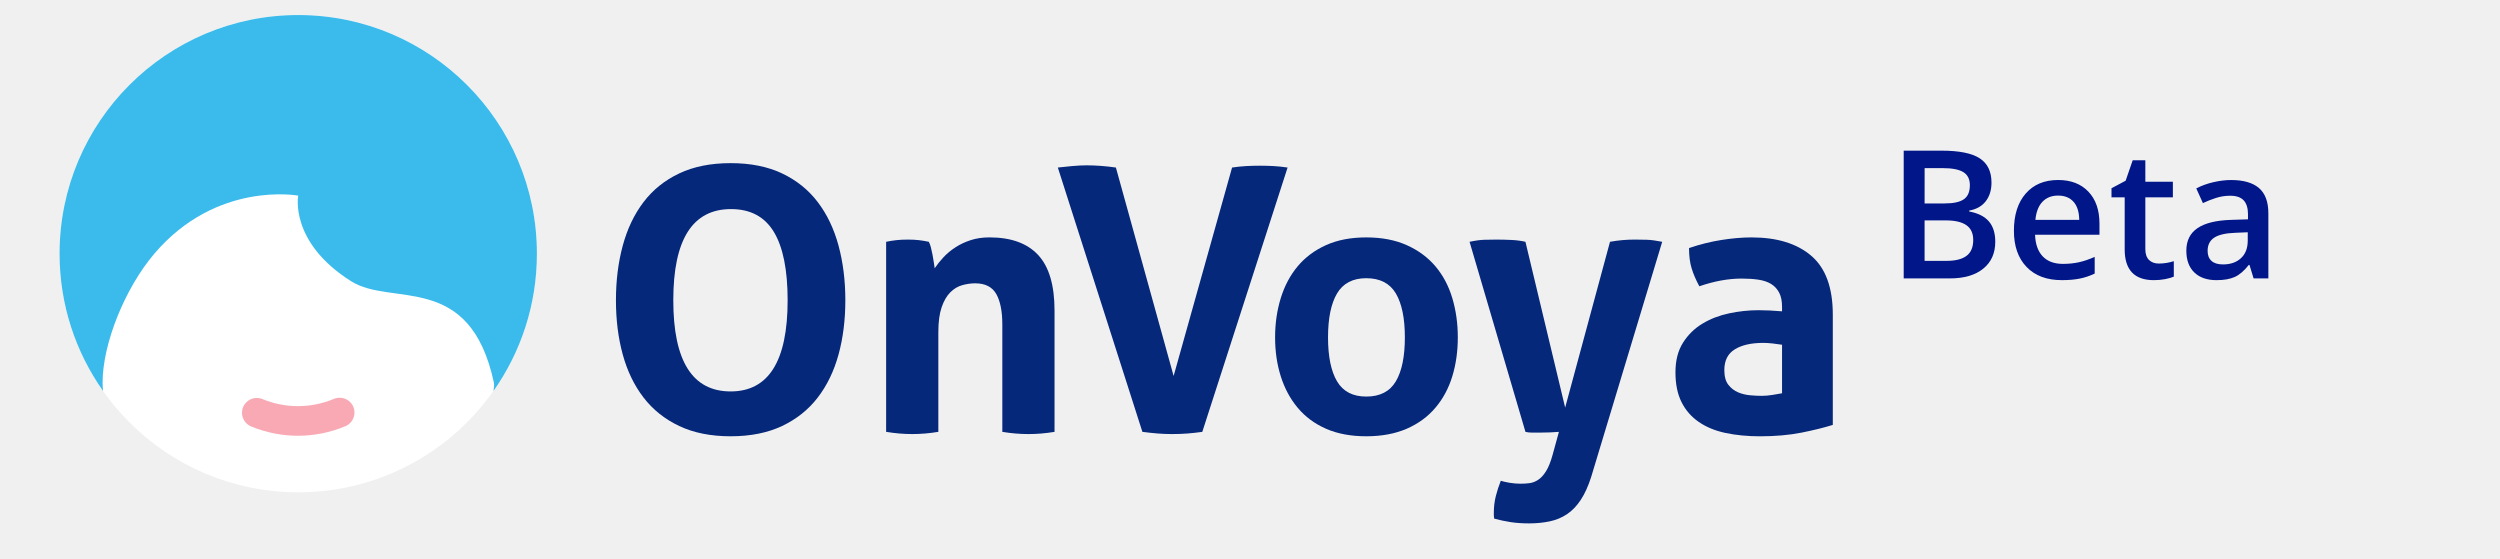
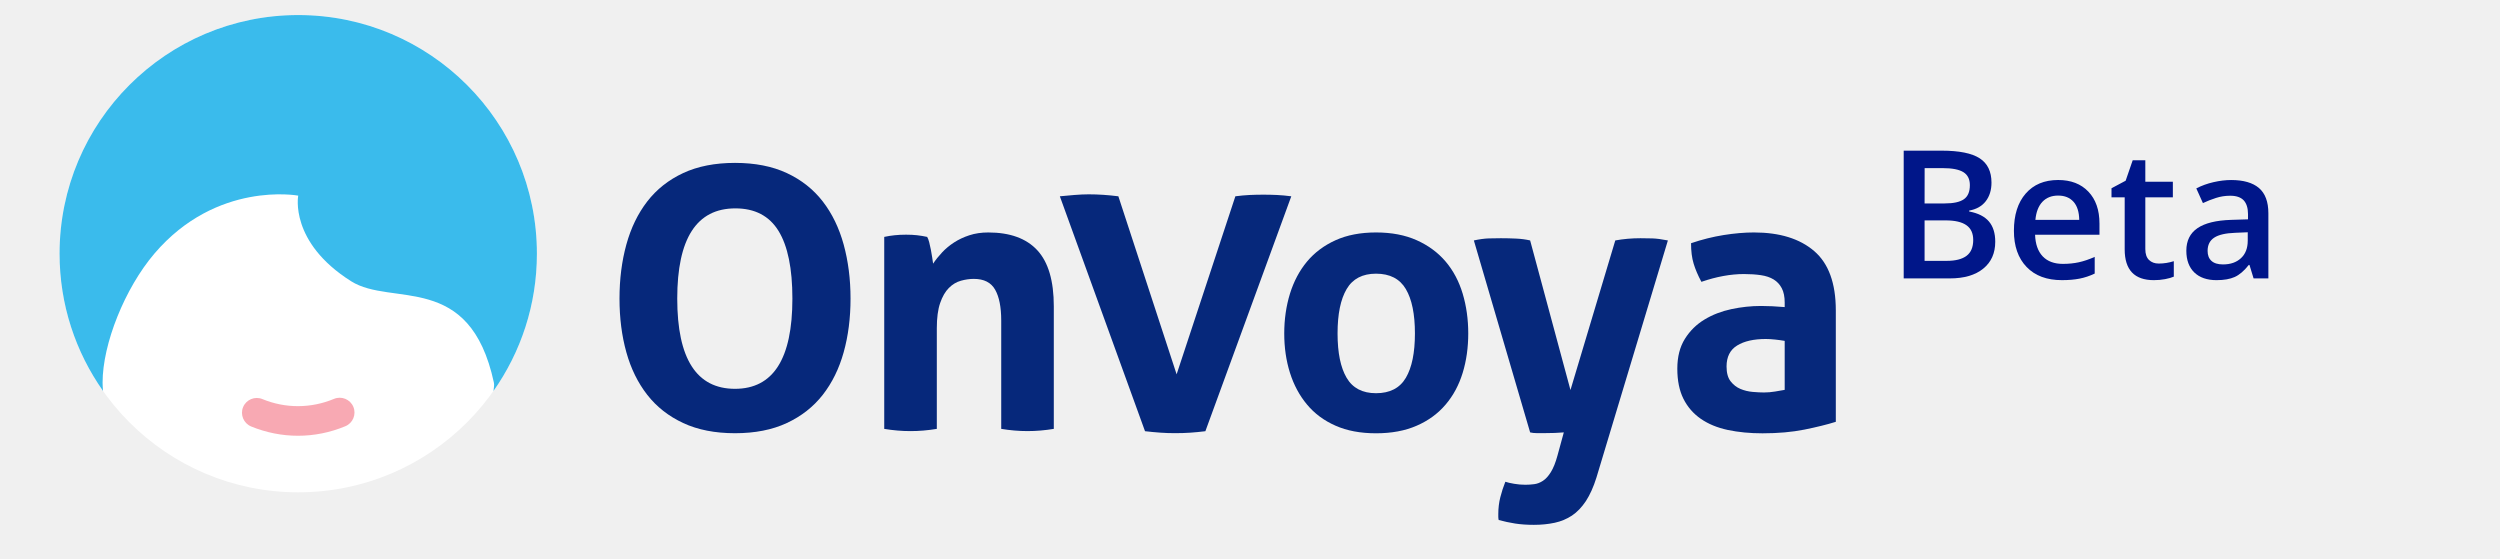
<svg xmlns="http://www.w3.org/2000/svg" version="1.1" id="Layer_1" x="0px" y="0px" width="229.25px" height="51.25px" viewBox="0 0 229.25 51.25" enable-background="new 0 0 229.25 51.25" xml:space="preserve">
+   <circle fill="#FFFFFF" cx="27.349" cy="23.261" r="21.884" />
  <g>
-     <circle fill="#FFFFFF" cx="27.349" cy="23.261" r="21.884" />
+     <path fill="#3ABBEC" d="M14.161,23.252c5.719-6.705,13.186-5.312,13.186-5.312s-0.834,4.259,4.846,7.847   c3.748,2.367,10.895-0.947,13.098,9.301c0.055,0.252-0.021,0.51-0.041,0.768c2.508-3.562,3.984-7.901,3.984-12.59   c0-12.087-9.798-21.886-21.887-21.886c-12.09,0-21.885,9.798-21.885,21.883c0,4.689,1.479,9.029,3.987,12.587   c-0.024-0.256-0.042-0.508-0.042-0.764C9.404,31.533,11.451,26.428,14.161,23.252z" />
+     <path fill="#F8A9B3" d="M27.326,39.959c1.472,0,2.945-0.291,4.345-0.875c0.691-0.287,1.021-1.084,0.732-1.777   c-0.288-0.688-1.085-1.02-1.777-0.729c-2.117,0.881-4.447,0.889-6.562,0.019c-0.691-0.287-1.487,0.043-1.773,0.737   c-0.285,0.69,0.049,1.485,0.737,1.772C24.415,39.674,25.867,39.959,27.326,39.959z" />
+   </g>
+   <g enable-background="new    ">
+     <path fill="#001689" d="M174.568,13.815h3.479c1.608,0,2.776,0.235,3.496,0.705c0.718,0.47,1.076,1.213,1.076,2.228   c0,0.684-0.177,1.252-0.527,1.706c-0.354,0.455-0.862,0.74-1.521,0.857v0.081c0.822,0.155,1.426,0.46,1.814,0.917   c0.387,0.457,0.579,1.075,0.579,1.856c0,1.052-0.366,1.876-1.104,2.471c-0.73,0.597-1.756,0.894-3.062,0.894h-4.229V13.815H174.568   z M176.484,18.655h1.846c0.801,0,1.385-0.127,1.752-0.381c0.37-0.253,0.555-0.685,0.555-1.294c0-0.55-0.199-0.948-0.596-1.194   s-1.031-0.369-1.896-0.369h-1.656L176.484,18.655L176.484,18.655z M176.484,20.21v3.71h2.035c0.804,0,1.405-0.154,1.813-0.461   s0.612-0.792,0.612-1.455c0-0.608-0.207-1.06-0.627-1.354c-0.416-0.293-1.049-0.44-1.897-0.44H176.484z" />
+     <path fill="#001689" d="M189.074,25.689c-1.379,0-2.457-0.4-3.234-1.206c-0.775-0.805-1.164-1.911-1.164-3.321   c0-1.448,0.359-2.586,1.082-3.414s1.711-1.242,2.973-1.242c1.172,0,2.095,0.355,2.771,1.066c0.68,0.71,1.02,1.688,1.02,2.933v1.018   h-5.905c0.028,0.86,0.262,1.521,0.696,1.982c0.438,0.462,1.06,0.693,1.853,0.693c0.524,0,1.012-0.049,1.465-0.148   c0.449-0.099,0.937-0.263,1.453-0.493v1.53c-0.459,0.219-0.927,0.374-1.396,0.465C190.215,25.645,189.678,25.689,189.074,25.689z    M188.729,17.934c-0.598,0-1.074,0.19-1.438,0.569c-0.361,0.379-0.576,0.932-0.646,1.658h4.021   c-0.012-0.731-0.188-1.286-0.527-1.662C189.797,18.122,189.33,17.934,188.729,17.934z" />
+     <path fill="#001689" d="M197.961,24.168c0.461,0,0.92-0.072,1.377-0.217v1.418c-0.209,0.091-0.475,0.166-0.803,0.229   s-0.672,0.092-1.025,0.092c-1.781,0-2.676-0.938-2.676-2.82v-4.776h-1.209v-0.833l1.297-0.689l0.646-1.875h1.158v1.971h2.525v1.426   h-2.525v4.744c0,0.454,0.115,0.789,0.342,1.005C197.295,24.06,197.592,24.168,197.961,24.168z" />
+     <path fill="#001689" d="M206.654,25.529l-0.377-1.233h-0.064c-0.426,0.54-0.855,0.907-1.289,1.103   c-0.433,0.193-0.986,0.291-1.668,0.291c-0.869,0-1.549-0.234-2.037-0.705c-0.486-0.471-0.732-1.135-0.732-1.996   c0-0.913,0.341-1.602,1.021-2.066c0.679-0.465,1.711-0.719,3.103-0.762l1.531-0.047v-0.473c0-0.566-0.136-0.99-0.396-1.271   c-0.266-0.28-0.676-0.421-1.23-0.421c-0.455,0-0.889,0.067-1.307,0.201c-0.418,0.133-0.816,0.292-1.201,0.473l-0.607-1.347   c0.479-0.25,1.006-0.441,1.576-0.572c0.572-0.131,1.111-0.196,1.619-0.196c1.127,0,1.979,0.245,2.555,0.737   c0.572,0.492,0.859,1.264,0.859,2.316v5.97L206.654,25.529L206.654,25.529z M203.85,24.248c0.686,0,1.234-0.191,1.646-0.573   c0.415-0.382,0.622-0.918,0.622-1.607v-0.769l-1.14,0.048c-0.887,0.032-1.53,0.18-1.934,0.445   c-0.404,0.264-0.607,0.669-0.607,1.214c0,0.395,0.115,0.701,0.354,0.917C203.027,24.14,203.381,24.248,203.85,24.248z" />
+   </g>
+   <g>
    <g>
-       <path fill="#3ABBEC" d="M14.161,23.252c5.719-6.705,13.186-5.312,13.186-5.312s-0.834,4.259,4.846,7.847    c3.748,2.367,10.895-0.947,13.098,9.301c0.055,0.252-0.021,0.51-0.041,0.768c2.508-3.562,3.984-7.902,3.984-12.591    c0-12.087-9.798-21.886-21.887-21.886c-12.09,0-21.885,9.798-21.885,21.883c0,4.689,1.479,9.029,3.987,12.588    c-0.024-0.256-0.042-0.508-0.042-0.764C9.404,31.533,11.451,26.428,14.161,23.252z" />
-       <path fill="#F8A9B3" d="M27.326,39.959c1.472,0,2.945-0.291,4.345-0.875c0.691-0.287,1.021-1.084,0.732-1.777    c-0.288-0.689-1.085-1.02-1.777-0.73c-2.117,0.881-4.447,0.889-6.562,0.018c-0.691-0.287-1.487,0.043-1.773,0.738    c-0.285,0.691,0.049,1.486,0.737,1.773C24.415,39.674,25.867,39.959,27.326,39.959z" />
-     </g>
-     <g enable-background="new    ">
-       <path fill="#001689" d="M174.569,13.815h3.479c1.608,0,2.776,0.235,3.496,0.705c0.717,0.47,1.076,1.213,1.076,2.228    c0,0.684-0.177,1.252-0.527,1.706c-0.354,0.455-0.862,0.74-1.521,0.857v0.081c0.822,0.155,1.426,0.46,1.814,0.917    c0.388,0.457,0.58,1.075,0.58,1.856c0,1.052-0.366,1.876-1.104,2.471c-0.731,0.597-1.756,0.894-3.063,0.894h-4.229V13.815    L174.569,13.815z M176.485,18.655h1.845c0.801,0,1.385-0.127,1.752-0.381c0.37-0.253,0.555-0.685,0.555-1.294    c0-0.55-0.2-0.948-0.596-1.194c-0.397-0.246-1.031-0.369-1.897-0.369h-1.656L176.485,18.655L176.485,18.655z M176.485,20.21v3.71    h2.034c0.804,0,1.406-0.154,1.814-0.461c0.408-0.307,0.612-0.792,0.612-1.455c0-0.608-0.207-1.06-0.627-1.354    c-0.415-0.293-1.048-0.44-1.897-0.44H176.485z" />
-       <path fill="#001689" d="M189.074,25.689c-1.379,0-2.457-0.4-3.234-1.206c-0.775-0.805-1.164-1.911-1.164-3.321    c0-1.448,0.359-2.586,1.082-3.414c0.723-0.828,1.711-1.242,2.973-1.242c1.171,0,2.094,0.355,2.771,1.066    c0.68,0.71,1.019,1.688,1.019,2.933v1.018h-5.905c0.028,0.86,0.262,1.521,0.696,1.982c0.438,0.462,1.06,0.693,1.853,0.693    c0.524,0,1.012-0.049,1.465-0.148c0.449-0.099,0.936-0.263,1.453-0.493v1.53c-0.459,0.219-0.927,0.374-1.396,0.465    C190.215,25.645,189.678,25.689,189.074,25.689z M188.729,17.934c-0.598,0-1.075,0.19-1.438,0.569    c-0.361,0.379-0.576,0.932-0.646,1.658h4.021c-0.011-0.731-0.187-1.286-0.527-1.662C189.797,18.122,189.33,17.934,188.729,17.934z    " />
-       <path fill="#001689" d="M197.961,24.168c0.461,0,0.92-0.072,1.377-0.217v1.418c-0.209,0.091-0.475,0.166-0.803,0.229    s-0.672,0.092-1.025,0.092c-1.781,0-2.676-0.938-2.676-2.82v-4.776h-1.209v-0.833l1.297-0.689l0.646-1.875h1.159v1.971h2.525    v1.426h-2.525v4.744c0,0.454,0.115,0.789,0.342,1.005C197.295,24.06,197.592,24.168,197.961,24.168z" />
-       <path fill="#001689" d="M206.655,25.529l-0.377-1.233h-0.065c-0.426,0.54-0.855,0.907-1.289,1.103    c-0.433,0.193-0.987,0.291-1.668,0.291c-0.869,0-1.549-0.234-2.037-0.705c-0.487-0.471-0.732-1.135-0.732-1.996    c0-0.913,0.34-1.602,1.02-2.066c0.678-0.465,1.711-0.719,3.103-0.762l1.53-0.047v-0.473c0-0.566-0.135-0.99-0.396-1.271    c-0.266-0.28-0.676-0.421-1.23-0.421c-0.455,0-0.889,0.067-1.307,0.201c-0.418,0.133-0.816,0.292-1.201,0.473l-0.607-1.347    c0.479-0.25,1.005-0.441,1.576-0.572c0.572-0.131,1.111-0.196,1.619-0.196c1.127,0,1.979,0.245,2.555,0.737    c0.572,0.492,0.859,1.264,0.859,2.316v5.97L206.655,25.529L206.655,25.529z M203.85,24.248c0.685,0,1.234-0.191,1.646-0.573    c0.415-0.382,0.622-0.918,0.622-1.607v-0.769l-1.14,0.048c-0.886,0.032-1.53,0.18-1.933,0.445    c-0.404,0.264-0.607,0.669-0.607,1.214c0,0.395,0.115,0.701,0.354,0.917C203.027,24.14,203.381,24.248,203.85,24.248z" />
-     </g>
-     <g>
-       <path fill="#06287B" d="M67,40.007c-1.82,0-3.394-0.315-4.72-0.944s-2.416-1.5-3.27-2.612c-0.854-1.112-1.489-2.428-1.905-3.944    c-0.416-1.518-0.623-3.174-0.623-4.973c0-1.798,0.207-3.466,0.623-5.006c0.416-1.539,1.051-2.871,1.905-3.995    c0.854-1.124,1.943-2,3.27-2.629c1.326-0.629,2.899-0.944,4.72-0.944s3.394,0.315,4.72,0.944c1.325,0.629,2.415,1.506,3.27,2.629    c0.854,1.124,1.489,2.456,1.905,3.995c0.415,1.54,0.623,3.208,0.623,5.006c0,1.799-0.208,3.455-0.623,4.973    c-0.416,1.517-1.051,2.832-1.905,3.944s-1.944,1.983-3.27,2.612C70.394,39.691,68.82,40.007,67,40.007z M67,35.894    c3.483,0,5.226-2.786,5.226-8.36c0-2.786-0.422-4.876-1.265-6.27s-2.152-2.09-3.928-2.09c-3.528,0-5.292,2.787-5.292,8.36    C61.741,33.107,63.494,35.894,67,35.894z" />
-       <path fill="#06287B" d="M81.26,22.173c0.314-0.067,0.629-0.118,0.944-0.152c0.314-0.034,0.663-0.051,1.045-0.051    s0.719,0.017,1.012,0.051c0.292,0.034,0.595,0.084,0.91,0.152c0.067,0.113,0.129,0.275,0.186,0.489    c0.056,0.214,0.106,0.438,0.151,0.674s0.084,0.466,0.118,0.691c0.033,0.225,0.062,0.416,0.084,0.573    c0.225-0.337,0.494-0.674,0.81-1.012c0.314-0.337,0.679-0.64,1.096-0.91c0.415-0.27,0.881-0.489,1.398-0.657    c0.517-0.168,1.09-0.253,1.72-0.253c1.978,0,3.466,0.54,4.467,1.618c0.999,1.079,1.5,2.776,1.5,5.091v11.124    c-0.81,0.136-1.607,0.203-2.394,0.203c-0.787,0-1.585-0.067-2.394-0.203v-9.844c0-1.213-0.186-2.146-0.557-2.798    c-0.37-0.651-1.017-0.978-1.938-0.978c-0.382,0-0.775,0.057-1.18,0.169s-0.77,0.332-1.096,0.657    c-0.326,0.326-0.59,0.781-0.792,1.365c-0.202,0.585-0.304,1.349-0.304,2.292v9.136c-0.809,0.136-1.606,0.203-2.394,0.203    c-0.786,0-1.584-0.067-2.394-0.203V22.173z" />
-       <path fill="#06287B" d="M97.003,15.363c0.382-0.044,0.82-0.089,1.315-0.135c0.493-0.045,0.932-0.067,1.314-0.067    c0.854,0,1.753,0.067,2.696,0.202l5.293,19.114l5.36-19.114c0.449-0.067,0.882-0.112,1.298-0.135    c0.416-0.022,0.837-0.034,1.264-0.034c0.405,0,0.814,0.012,1.23,0.034c0.416,0.023,0.849,0.067,1.299,0.135l-7.821,24.238    c-0.473,0.068-0.928,0.118-1.365,0.152c-0.438,0.033-0.905,0.051-1.399,0.051c-0.45,0-0.888-0.018-1.314-0.051    c-0.428-0.034-0.899-0.084-1.416-0.152L97.003,15.363z" />
-       <path fill="#06287B" d="M125.286,40.007c-1.415,0-2.646-0.231-3.691-0.691c-1.045-0.46-1.91-1.101-2.596-1.922    c-0.686-0.819-1.202-1.78-1.551-2.882c-0.349-1.101-0.522-2.293-0.522-3.573c0-1.281,0.174-2.483,0.522-3.607    s0.865-2.096,1.551-2.916s1.551-1.466,2.596-1.938c1.046-0.472,2.276-0.708,3.691-0.708c1.416,0,2.652,0.236,3.709,0.708    c1.056,0.472,1.933,1.118,2.629,1.938s1.214,1.792,1.551,2.916s0.506,2.326,0.506,3.607c0,1.28-0.169,2.473-0.506,3.573    c-0.337,1.102-0.854,2.062-1.551,2.882c-0.696,0.821-1.573,1.462-2.629,1.922C127.938,39.775,126.702,40.007,125.286,40.007z     M125.286,36.365c1.259,0,2.163-0.466,2.714-1.398s0.826-2.275,0.826-4.028s-0.275-3.096-0.826-4.028s-1.455-1.399-2.714-1.399    c-1.235,0-2.129,0.467-2.68,1.399s-0.826,2.275-0.826,4.028s0.275,3.096,0.826,4.028S124.051,36.365,125.286,36.365z" />
-       <path fill="#06287B" d="M134.759,22.173c0.517-0.112,0.972-0.174,1.365-0.186c0.394-0.011,0.759-0.017,1.096-0.017    c0.449,0,0.91,0.012,1.383,0.034c0.472,0.022,0.898,0.079,1.28,0.168l3.642,15.204l4.112-15.204    c0.742-0.135,1.506-0.203,2.292-0.203c0.338,0,0.697,0.006,1.079,0.017c0.382,0.012,0.854,0.073,1.416,0.186l-6.506,21.542    c-0.271,0.854-0.591,1.562-0.961,2.124c-0.371,0.562-0.793,0.999-1.265,1.314c-0.472,0.314-1,0.534-1.584,0.657    c-0.585,0.123-1.214,0.186-1.888,0.186c-0.63,0-1.197-0.039-1.703-0.118s-1.006-0.186-1.5-0.32    c-0.022-0.112-0.033-0.208-0.033-0.286c0-0.079,0-0.163,0-0.253c0-0.539,0.062-1.051,0.185-1.534    c0.124-0.483,0.275-0.949,0.455-1.398c0.203,0.067,0.473,0.129,0.81,0.186c0.337,0.056,0.674,0.084,1.012,0.084    c0.27,0,0.539-0.017,0.809-0.051c0.27-0.033,0.533-0.135,0.792-0.304c0.259-0.168,0.5-0.433,0.725-0.792s0.427-0.865,0.607-1.517    l0.573-2.091c-0.248,0.022-0.522,0.039-0.826,0.051s-0.612,0.018-0.927,0.018c-0.248,0-0.484,0-0.708,0    c-0.226,0-0.428-0.023-0.607-0.068L134.759,22.173z" />
-       <path fill="#06287B" d="M163.414,28.141c0-0.54-0.091-0.979-0.27-1.315c-0.181-0.337-0.428-0.601-0.742-0.792    c-0.314-0.19-0.702-0.32-1.163-0.388s-0.973-0.101-1.534-0.101c-1.213,0-2.506,0.235-3.876,0.707    c-0.315-0.584-0.552-1.134-0.708-1.651c-0.158-0.517-0.236-1.135-0.236-1.854c0.988-0.337,1.978-0.584,2.967-0.741    c0.988-0.157,1.91-0.236,2.765-0.236c2.337,0,4.163,0.562,5.478,1.686c1.314,1.124,1.973,2.922,1.973,5.394v10.114    c-0.787,0.247-1.742,0.483-2.866,0.708c-1.124,0.224-2.394,0.337-3.809,0.337c-1.146,0-2.197-0.102-3.152-0.304    c-0.956-0.202-1.775-0.539-2.461-1.012c-0.686-0.472-1.214-1.078-1.585-1.82c-0.37-0.741-0.556-1.651-0.556-2.73    c0-1.078,0.229-1.983,0.69-2.714c0.461-0.729,1.057-1.314,1.787-1.753s1.545-0.753,2.444-0.943    c0.898-0.191,1.798-0.287,2.696-0.287c0.652,0,1.371,0.034,2.158,0.102V28.141z M163.414,31.612    c-0.27-0.045-0.562-0.084-0.877-0.118c-0.314-0.033-0.596-0.051-0.843-0.051c-1.102,0-1.972,0.197-2.612,0.591    s-0.961,1.028-0.961,1.904c0,0.585,0.123,1.034,0.371,1.349c0.247,0.314,0.544,0.545,0.894,0.691    c0.348,0.146,0.719,0.235,1.112,0.27c0.393,0.033,0.735,0.051,1.028,0.051c0.337,0,0.674-0.028,1.011-0.085    c0.337-0.056,0.629-0.106,0.877-0.151V31.612z" />
+       <path fill="#06287B" d="M67.4,39.726c-1.833,0-3.418-0.312-4.753-0.935c-1.336-0.623-2.434-1.485-3.294-2.586    c-0.859-1.102-1.499-2.401-1.917-3.904c-0.419-1.5-0.628-3.138-0.628-4.92c0-1.779,0.209-3.431,0.628-4.954    s1.058-2.841,1.917-3.954c0.86-1.112,1.958-1.979,3.294-2.603c1.335-0.621,2.919-0.933,4.753-0.933s3.418,0.312,4.753,0.933    c1.336,0.624,2.433,1.491,3.295,2.603c0.859,1.113,1.499,2.431,1.917,3.954c0.418,1.523,0.629,3.175,0.629,4.954    c0,1.782-0.21,3.42-0.629,4.92c-0.418,1.503-1.058,2.803-1.917,3.904c-0.862,1.101-1.959,1.963-3.295,2.586    C70.818,39.414,69.233,39.726,67.4,39.726z M67.4,35.655c3.509,0,5.263-2.758,5.263-8.274c0-2.757-0.425-4.826-1.272-6.205    c-0.85-1.379-2.168-2.068-3.956-2.068c-3.554,0-5.332,2.758-5.332,8.273C62.103,32.897,63.87,35.655,67.4,35.655z" />
+       <path fill="#06287B" d="M81.084,21.724c0.316-0.068,0.632-0.12,0.95-0.152c0.317-0.034,0.667-0.052,1.053-0.052    c0.384,0,0.724,0.018,1.018,0.052c0.294,0.033,0.6,0.084,0.917,0.152c0.068,0.114,0.13,0.279,0.187,0.494    c0.056,0.216,0.106,0.442,0.152,0.681c0.045,0.239,0.085,0.471,0.12,0.699c0.033,0.226,0.062,0.42,0.085,0.579    c0.225-0.341,0.498-0.681,0.815-1.021c0.317-0.34,0.684-0.647,1.103-0.92c0.419-0.271,0.889-0.494,1.41-0.663    c0.52-0.171,1.097-0.256,1.73-0.256c1.992,0,3.493,0.545,4.499,1.634c1.008,1.089,1.511,2.804,1.511,5.142v11.234    c-0.814,0.136-1.618,0.204-2.41,0.204c-0.793,0-1.596-0.068-2.412-0.204v-9.941c0-1.226-0.187-2.167-0.56-2.825    c-0.373-0.658-1.024-0.987-1.952-0.987c-0.384,0-0.781,0.056-1.188,0.17c-0.408,0.114-0.775,0.335-1.103,0.664    c-0.328,0.329-0.595,0.79-0.797,1.379c-0.205,0.59-0.306,1.362-0.306,2.315v9.226c-0.816,0.136-1.619,0.204-2.412,0.204    c-0.793,0-1.595-0.068-2.41-0.204V21.724z" />
+       <path fill="#06287B" d="M97.188,18c0.383-0.04,0.827-0.079,1.326-0.12c0.495-0.04,0.936-0.06,1.321-0.06    c0.861,0,1.766,0.06,2.719,0.18l5.342,16.326L113.283,18c0.451-0.06,0.887-0.1,1.305-0.12c0.419-0.02,0.844-0.029,1.275-0.029    c0.407,0,0.819,0.01,1.239,0.029c0.418,0.021,0.854,0.061,1.309,0.12l-7.878,21.542c-0.475,0.06-0.935,0.104-1.375,0.134    c-0.441,0.03-0.913,0.045-1.409,0.045c-0.453,0-0.895-0.015-1.323-0.045c-0.431-0.029-0.906-0.074-1.428-0.134L97.188,18z" />
+       <path fill="#06287B" d="M126.182,39.733c-1.424,0-2.665-0.231-3.716-0.699c-1.054-0.464-1.924-1.109-2.615-1.94    c-0.689-0.826-1.211-1.796-1.562-2.908c-0.35-1.111-0.524-2.316-0.524-3.609c0-1.294,0.175-2.507,0.524-3.644    c0.352-1.134,0.873-2.116,1.562-2.944c0.691-0.828,1.562-1.481,2.615-1.958c1.051-0.477,2.292-0.715,3.716-0.715    c1.429,0,2.672,0.238,3.735,0.715c1.065,0.477,1.948,1.13,2.651,1.958c0.702,0.829,1.221,1.81,1.561,2.944    c0.34,1.137,0.51,2.35,0.51,3.644c0,1.293-0.17,2.498-0.51,3.609c-0.34,1.112-0.858,2.082-1.561,2.908    c-0.703,0.831-1.586,1.477-2.651,1.94C128.854,39.502,127.61,39.733,126.182,39.733z M126.182,36.057    c1.27,0,2.18-0.47,2.735-1.412c0.555-0.943,0.832-2.299,0.832-4.068c0-1.771-0.277-3.126-0.832-4.068    c-0.556-0.942-1.466-1.413-2.735-1.413c-1.242,0-2.144,0.47-2.697,1.413c-0.555,0.942-0.831,2.298-0.831,4.068    c0,1.77,0.276,3.125,0.831,4.068C124.038,35.587,124.939,36.057,126.182,36.057z" />
+       <path fill="#06287B" d="M135.153,22.049c0.52-0.113,0.978-0.176,1.375-0.187c0.396-0.012,0.763-0.017,1.104-0.017    c0.454,0,0.915,0.011,1.392,0.033c0.475,0.023,0.905,0.08,1.29,0.171l3.698,13.716l4.109-13.716    c0.749-0.137,1.519-0.204,2.312-0.204c0.338,0,0.702,0.005,1.086,0.017c0.383,0.011,0.857,0.074,1.426,0.187l-6.555,21.755    c-0.271,0.861-0.593,1.576-0.965,2.146c-0.376,0.565-0.798,1.008-1.274,1.327c-0.476,0.315-1.007,0.538-1.596,0.663    s-1.223,0.188-1.902,0.188c-0.635,0-1.205-0.041-1.714-0.119c-0.51-0.082-1.015-0.188-1.511-0.325    c-0.023-0.112-0.034-0.208-0.034-0.288c0-0.081,0-0.167,0-0.255c0-0.546,0.062-1.062,0.187-1.551    c0.124-0.488,0.275-0.958,0.459-1.413c0.203,0.068,0.475,0.131,0.812,0.188c0.341,0.058,0.68,0.087,1.021,0.087    c0.27,0,0.545-0.018,0.815-0.054c0.271-0.033,0.537-0.137,0.795-0.304c0.263-0.171,0.507-0.439,0.731-0.801    c0.227-0.365,0.432-0.873,0.611-1.533l0.576-2.109c-0.247,0.021-0.525,0.038-0.83,0.05c-0.306,0.011-0.617,0.017-0.933,0.017    c-0.25,0-0.488,0-0.715,0s-0.432-0.023-0.61-0.066L135.153,22.049z" />
+       <path fill="#06287B" d="M163.657,27.75c0-0.545-0.091-0.987-0.272-1.327c-0.181-0.341-0.429-0.608-0.746-0.8    c-0.318-0.192-0.708-0.324-1.172-0.391c-0.463-0.069-0.978-0.102-1.543-0.102c-1.224,0-2.525,0.238-3.905,0.714    c-0.317-0.59-0.556-1.146-0.712-1.667c-0.16-0.521-0.238-1.146-0.238-1.874c0.994-0.339,1.991-0.589,2.987-0.749    c0.996-0.158,1.925-0.238,2.781-0.238c2.357,0,4.194,0.568,5.519,1.703c1.325,1.135,1.988,2.951,1.988,5.446v10.215    c-0.793,0.249-1.756,0.487-2.888,0.716c-1.132,0.226-2.41,0.339-3.834,0.339c-1.157,0-2.216-0.103-3.177-0.306    c-0.963-0.205-1.787-0.545-2.478-1.021c-0.69-0.479-1.223-1.091-1.596-1.839c-0.374-0.749-0.561-1.669-0.561-2.758    s0.233-2.003,0.697-2.741c0.461-0.737,1.061-1.325,1.798-1.77c0.735-0.443,1.557-0.76,2.46-0.953    c0.908-0.192,1.813-0.29,2.719-0.29c0.655,0,1.381,0.035,2.172,0.103V27.75z M163.657,31.258    c-0.272-0.048-0.565-0.086-0.882-0.121c-0.317-0.033-0.602-0.051-0.849-0.051c-1.109,0-1.986,0.198-2.631,0.597    c-0.646,0.397-0.97,1.038-0.97,1.924c0,0.589,0.124,1.044,0.374,1.361c0.249,0.317,0.549,0.551,0.899,0.697    c0.352,0.147,0.725,0.238,1.12,0.272c0.396,0.035,0.742,0.053,1.036,0.053c0.34,0,0.68-0.03,1.02-0.087    c0.34-0.056,0.632-0.106,0.882-0.152V31.258z" />
    </g>
  </g>
</svg>
